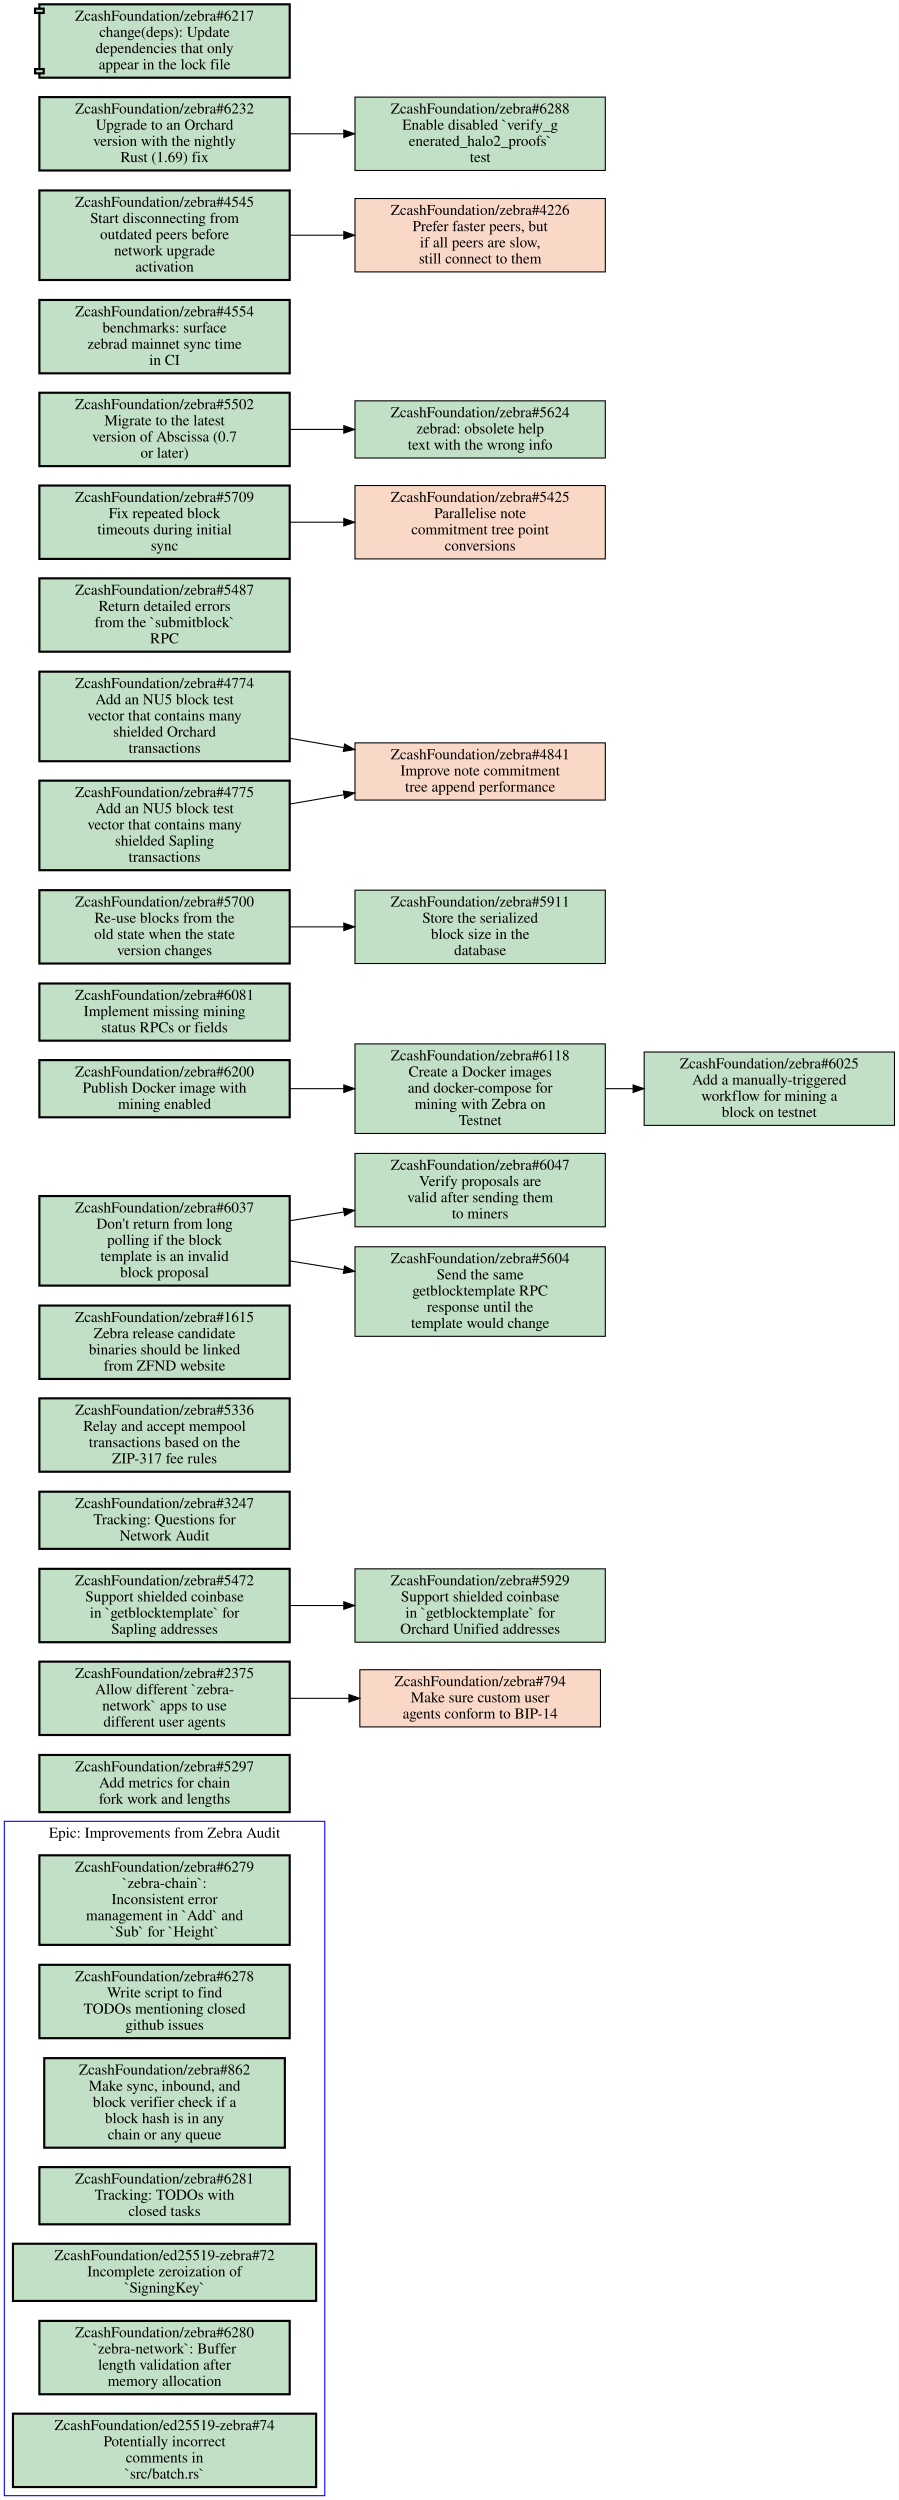
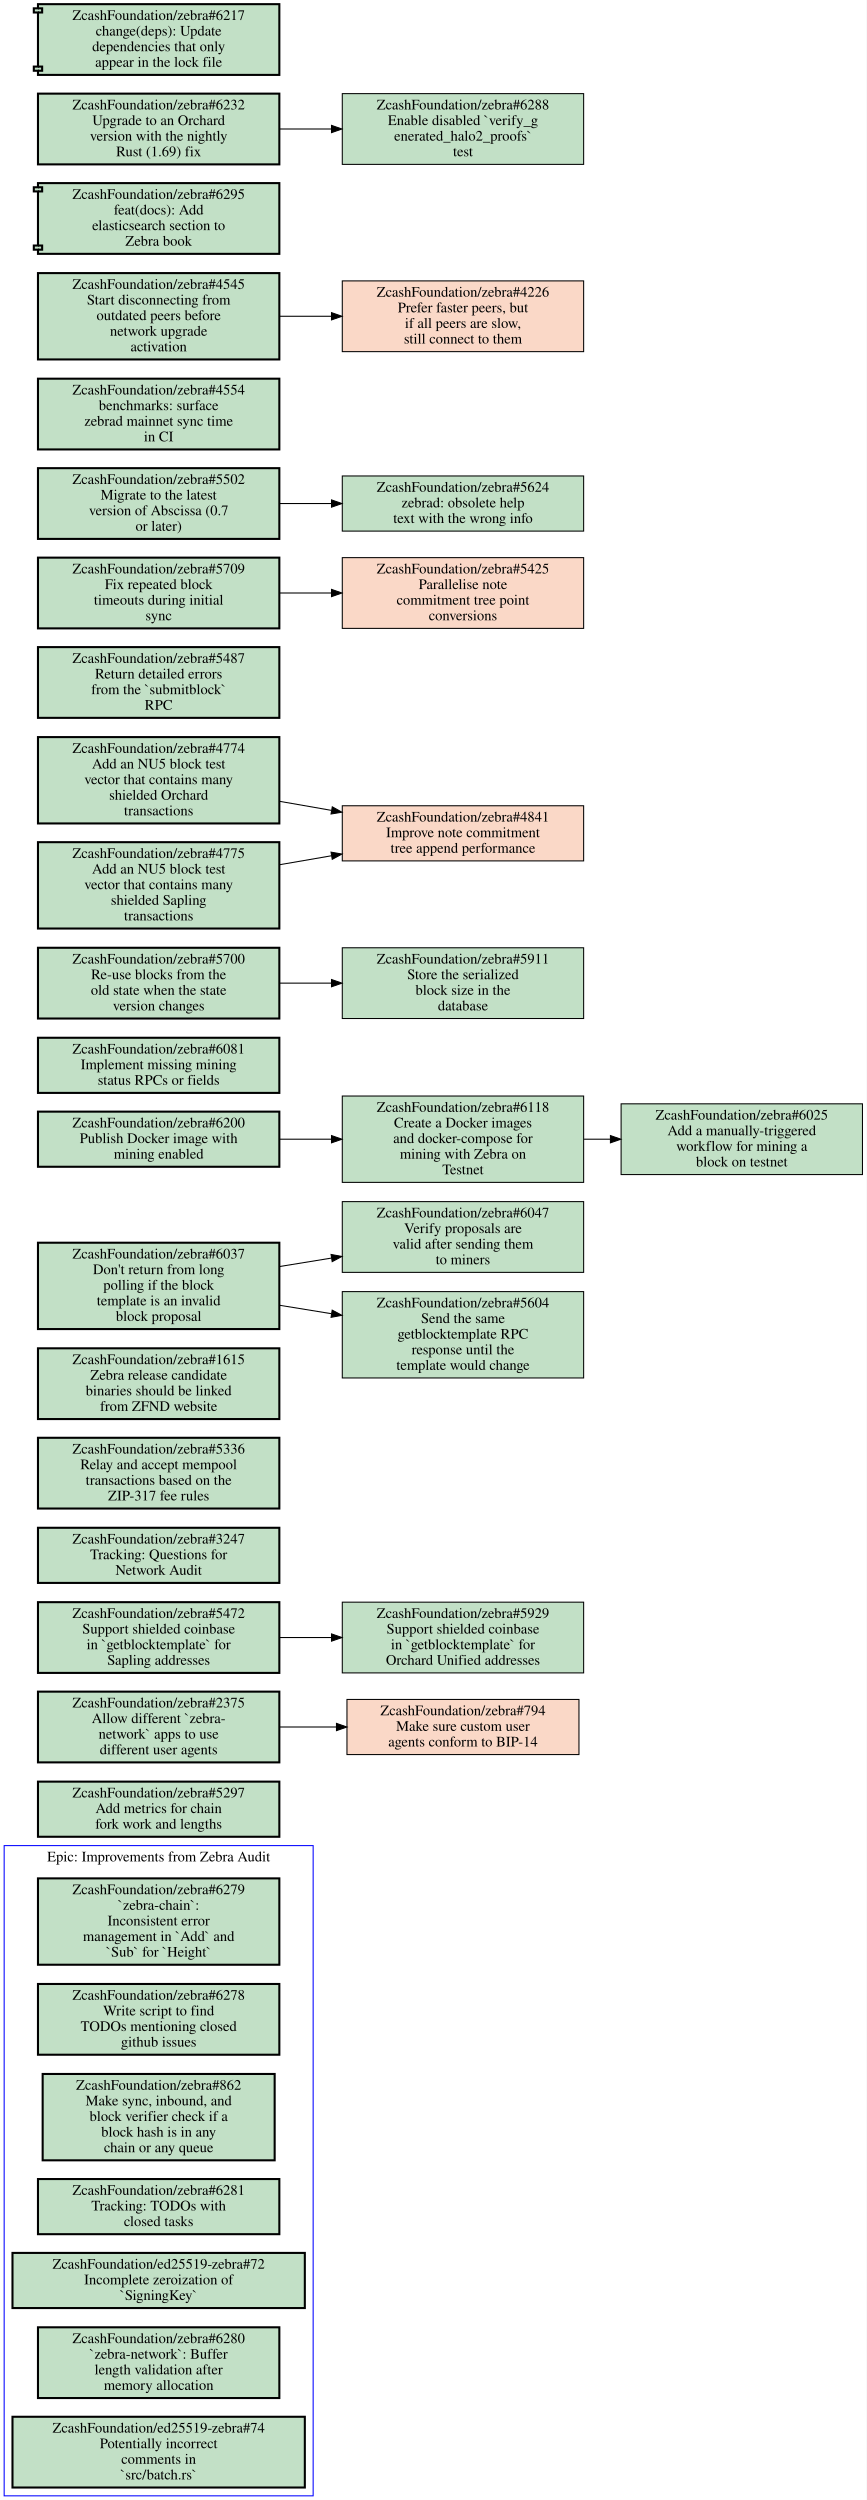
- <svg xmlns="http://www.w3.org/2000/svg" xmlns:xlink="http://www.w3.org/1999/xlink" width="833pt" height="2317pt" viewBox="0.00 0.00 833.00 2317.00">
-   <g id="graph0" class="graph" transform="scale(1 1) rotate(0) translate(4 2313)">
-     <polygon fill="#ffffff" stroke="transparent" points="-4,4 -4,-2313 829,-2313 829,4 -4,4" />
+ <svg xmlns="http://www.w3.org/2000/svg" xmlns:xlink="http://www.w3.org/1999/xlink" width="833pt" height="2403pt" viewBox="0.00 0.00 833.00 2403.00">
+   <g id="graph0" class="graph" transform="scale(1 1) rotate(0) translate(4 2399)">
+     <polygon fill="#ffffff" stroke="transparent" points="-4,4 -4,-2399 829,-2399 829,4 -4,4" />
    <g id="clust1" class="cluster">
      <polygon fill="none" stroke="#0000ff" points="0,0 0,-625 297,-625 297,0 0,0" />
      <text text-anchor="middle" x="148.5" y="-609.8" font-family="Times,serif" font-size="14.00" fill="#000000">Epic: Improvements from Zebra Audit</text>
    </g>
    <g id="node1" class="node open">
      <g id="a_node1">
        <a xlink:href="https://github.com/ZcashFoundation/zebra/issues/6279" xlink:title="ZcashFoundation/zebra#6279&#10;`zebra-chain`:&#10;Inconsistent error&#10;management in `Add` and&#10;`Sub` for `Height`" target="_blank">
          <polygon fill="#c2e0c6" stroke="#000000" stroke-width="2" points="264.5,-593.5 32.5,-593.5 32.5,-510.5 264.5,-510.5 264.5,-593.5" />
          <text text-anchor="middle" x="148.5" y="-578.3" font-family="Times,serif" font-size="14.00" fill="#000000">ZcashFoundation/zebra#6279</text>
          <text text-anchor="middle" x="148.5" y="-563.3" font-family="Times,serif" font-size="14.00" fill="#000000">`zebra-chain`:</text>
          <text text-anchor="middle" x="148.5" y="-548.3" font-family="Times,serif" font-size="14.00" fill="#000000">Inconsistent error</text>
          <text text-anchor="middle" x="148.5" y="-533.3" font-family="Times,serif" font-size="14.00" fill="#000000">management in `Add` and</text>
          <text text-anchor="middle" x="148.5" y="-518.3" font-family="Times,serif" font-size="14.00" fill="#000000">`Sub` for `Height`</text>
        </a>
      </g>
    </g>
    <g id="node2" class="node open">
      <g id="a_node2">
        <a xlink:href="https://github.com/ZcashFoundation/zebra/issues/6278" xlink:title="ZcashFoundation/zebra#6278&#10;Write script to find&#10;TODOs mentioning closed&#10;github issues" target="_blank">
          <polygon fill="#c2e0c6" stroke="#000000" stroke-width="2" points="264.5,-492 32.5,-492 32.5,-424 264.5,-424 264.5,-492" />
          <text text-anchor="middle" x="148.5" y="-476.8" font-family="Times,serif" font-size="14.00" fill="#000000">ZcashFoundation/zebra#6278</text>
          <text text-anchor="middle" x="148.5" y="-461.8" font-family="Times,serif" font-size="14.00" fill="#000000">Write script to find</text>
          <text text-anchor="middle" x="148.5" y="-446.8" font-family="Times,serif" font-size="14.00" fill="#000000">TODOs mentioning closed</text>
          <text text-anchor="middle" x="148.5" y="-431.8" font-family="Times,serif" font-size="14.00" fill="#000000">github issues</text>
        </a>
      </g>
    </g>
    <g id="node3" class="node open">
      <g id="a_node3">
        <a xlink:href="https://github.com/ZcashFoundation/zebra/issues/862" xlink:title="ZcashFoundation/zebra#862&#10;Make sync, inbound, and&#10;block verifier check if a&#10;block hash is in any&#10;chain or any queue" target="_blank">
          <polygon fill="#c2e0c6" stroke="#000000" stroke-width="2" points="260,-405.5 37,-405.5 37,-322.5 260,-322.5 260,-405.5" />
          <text text-anchor="middle" x="148.5" y="-390.3" font-family="Times,serif" font-size="14.00" fill="#000000">ZcashFoundation/zebra#862</text>
          <text text-anchor="middle" x="148.5" y="-375.3" font-family="Times,serif" font-size="14.00" fill="#000000">Make sync, inbound, and</text>
          <text text-anchor="middle" x="148.5" y="-360.3" font-family="Times,serif" font-size="14.00" fill="#000000">block verifier check if a</text>
          <text text-anchor="middle" x="148.5" y="-345.3" font-family="Times,serif" font-size="14.00" fill="#000000">block hash is in any</text>
          <text text-anchor="middle" x="148.5" y="-330.3" font-family="Times,serif" font-size="14.00" fill="#000000">chain or any queue</text>
        </a>
      </g>
    </g>
    <g id="node4" class="node open">
      <g id="a_node4">
        <a xlink:href="https://github.com/ZcashFoundation/zebra/issues/6281" xlink:title="ZcashFoundation/zebra#6281&#10;Tracking: TODOs with&#10;closed tasks" target="_blank">
          <polygon fill="#c2e0c6" stroke="#000000" stroke-width="2" points="264.5,-304.5 32.5,-304.5 32.5,-251.5 264.5,-251.5 264.5,-304.5" />
          <text text-anchor="middle" x="148.5" y="-289.3" font-family="Times,serif" font-size="14.00" fill="#000000">ZcashFoundation/zebra#6281</text>
          <text text-anchor="middle" x="148.5" y="-274.3" font-family="Times,serif" font-size="14.00" fill="#000000">Tracking: TODOs with</text>
          <text text-anchor="middle" x="148.5" y="-259.3" font-family="Times,serif" font-size="14.00" fill="#000000">closed tasks</text>
        </a>
      </g>
    </g>
    <g id="node5" class="node open">
      <g id="a_node5">
        <a xlink:href="https://github.com/ZcashFoundation/ed25519-zebra/issues/72" xlink:title="ZcashFoundation/ed25519-zebra#72&#10;Incomplete zeroization of&#10;`SigningKey`" target="_blank">
          <polygon fill="#c2e0c6" stroke="#000000" stroke-width="2" points="289,-233.5 8,-233.5 8,-180.5 289,-180.5 289,-233.5" />
          <text text-anchor="middle" x="148.5" y="-218.3" font-family="Times,serif" font-size="14.00" fill="#000000">ZcashFoundation/ed25519-zebra#72</text>
          <text text-anchor="middle" x="148.5" y="-203.3" font-family="Times,serif" font-size="14.00" fill="#000000">Incomplete zeroization of</text>
          <text text-anchor="middle" x="148.5" y="-188.3" font-family="Times,serif" font-size="14.00" fill="#000000">`SigningKey`</text>
        </a>
      </g>
    </g>
    <g id="node6" class="node open">
      <g id="a_node6">
        <a xlink:href="https://github.com/ZcashFoundation/zebra/issues/6280" xlink:title="ZcashFoundation/zebra#6280&#10;`zebra-network`: Buffer&#10;length validation after&#10;memory allocation" target="_blank">
          <polygon fill="#c2e0c6" stroke="#000000" stroke-width="2" points="264.5,-162 32.5,-162 32.5,-94 264.5,-94 264.5,-162" />
          <text text-anchor="middle" x="148.5" y="-146.8" font-family="Times,serif" font-size="14.00" fill="#000000">ZcashFoundation/zebra#6280</text>
          <text text-anchor="middle" x="148.5" y="-131.8" font-family="Times,serif" font-size="14.00" fill="#000000">`zebra-network`: Buffer</text>
          <text text-anchor="middle" x="148.5" y="-116.8" font-family="Times,serif" font-size="14.00" fill="#000000">length validation after</text>
          <text text-anchor="middle" x="148.5" y="-101.8" font-family="Times,serif" font-size="14.00" fill="#000000">memory allocation</text>
        </a>
      </g>
    </g>
    <g id="node7" class="node open">
      <g id="a_node7">
        <a xlink:href="https://github.com/ZcashFoundation/ed25519-zebra/issues/74" xlink:title="ZcashFoundation/ed25519-zebra#74&#10;Potentially incorrect&#10;comments in&#10;`src/batch.rs`" target="_blank">
          <polygon fill="#c2e0c6" stroke="#000000" stroke-width="2" points="289,-76 8,-76 8,-8 289,-8 289,-76" />
          <text text-anchor="middle" x="148.5" y="-60.8" font-family="Times,serif" font-size="14.00" fill="#000000">ZcashFoundation/ed25519-zebra#74</text>
          <text text-anchor="middle" x="148.5" y="-45.8" font-family="Times,serif" font-size="14.00" fill="#000000">Potentially incorrect</text>
          <text text-anchor="middle" x="148.5" y="-30.8" font-family="Times,serif" font-size="14.00" fill="#000000">comments in</text>
          <text text-anchor="middle" x="148.5" y="-15.8" font-family="Times,serif" font-size="14.00" fill="#000000">`src/batch.rs`</text>
        </a>
      </g>
    </g>
    <g id="node8" class="node open">
      <g id="a_node8">
        <a xlink:href="https://github.com/ZcashFoundation/zebra/issues/5297" xlink:title="ZcashFoundation/zebra#5297&#10;Add metrics for chain&#10;fork work and lengths" target="_blank">
          <polygon fill="#c2e0c6" stroke="#000000" stroke-width="2" points="264.5,-686.5 32.5,-686.5 32.5,-633.5 264.5,-633.5 264.5,-686.5" />
          <text text-anchor="middle" x="148.5" y="-671.3" font-family="Times,serif" font-size="14.00" fill="#000000">ZcashFoundation/zebra#5297</text>
          <text text-anchor="middle" x="148.5" y="-656.3" font-family="Times,serif" font-size="14.00" fill="#000000">Add metrics for chain</text>
          <text text-anchor="middle" x="148.5" y="-641.3" font-family="Times,serif" font-size="14.00" fill="#000000">fork work and lengths</text>
        </a>
      </g>
    </g>
    <g id="node9" class="node open">
      <g id="a_node9">
        <a xlink:href="https://github.com/ZcashFoundation/zebra/issues/2375" xlink:title="ZcashFoundation/zebra#2375&#10;Allow different `zebra-&#10;network` apps to use&#10;different user agents" target="_blank">
          <polygon fill="#c2e0c6" stroke="#000000" stroke-width="2" points="264.5,-773 32.5,-773 32.5,-705 264.5,-705 264.5,-773" />
          <text text-anchor="middle" x="148.5" y="-757.8" font-family="Times,serif" font-size="14.00" fill="#000000">ZcashFoundation/zebra#2375</text>
          <text text-anchor="middle" x="148.5" y="-742.8" font-family="Times,serif" font-size="14.00" fill="#000000">Allow different `zebra-</text>
          <text text-anchor="middle" x="148.5" y="-727.8" font-family="Times,serif" font-size="14.00" fill="#000000">network` apps to use</text>
          <text text-anchor="middle" x="148.5" y="-712.8" font-family="Times,serif" font-size="14.00" fill="#000000">different user agents</text>
        </a>
      </g>
    </g>
    <g id="node10" class="node closed">
      <g id="a_node10">
        <a xlink:href="https://github.com/ZcashFoundation/zebra/issues/794" xlink:title="ZcashFoundation/zebra#794&#10;Make sure custom user&#10;agents conform to BIP-14" target="_blank">
          <polygon fill="#fad8c7" stroke="#000000" points="552.5,-765.5 329.5,-765.5 329.5,-712.5 552.5,-712.5 552.5,-765.5" />
          <text text-anchor="middle" x="441" y="-750.3" font-family="Times,serif" font-size="14.00" fill="#000000">ZcashFoundation/zebra#794</text>
          <text text-anchor="middle" x="441" y="-735.3" font-family="Times,serif" font-size="14.00" fill="#000000">Make sure custom user</text>
          <text text-anchor="middle" x="441" y="-720.3" font-family="Times,serif" font-size="14.00" fill="#000000">agents conform to BIP-14</text>
        </a>
      </g>
    </g>
    <g id="edge1" class="edge">
      <path fill="none" stroke="#000000" d="M264.52,-739C282.56,-739 301.23,-739 319.39,-739" />
      <polygon fill="#000000" stroke="#000000" points="319.41,-742.5 329.41,-739 319.41,-735.5 319.41,-742.5" />
    </g>
    <g id="node11" class="node open">
      <g id="a_node11">
        <a xlink:href="https://github.com/ZcashFoundation/zebra/issues/5472" xlink:title="ZcashFoundation/zebra#5472&#10;Support shielded coinbase&#10;in `getblocktemplate` for&#10;Sapling addresses" target="_blank">
          <polygon fill="#c2e0c6" stroke="#000000" stroke-width="2" points="264.5,-859 32.5,-859 32.5,-791 264.5,-791 264.5,-859" />
          <text text-anchor="middle" x="148.5" y="-843.8" font-family="Times,serif" font-size="14.00" fill="#000000">ZcashFoundation/zebra#5472</text>
          <text text-anchor="middle" x="148.5" y="-828.8" font-family="Times,serif" font-size="14.00" fill="#000000">Support shielded coinbase</text>
          <text text-anchor="middle" x="148.5" y="-813.8" font-family="Times,serif" font-size="14.00" fill="#000000">in `getblocktemplate` for</text>
          <text text-anchor="middle" x="148.5" y="-798.8" font-family="Times,serif" font-size="14.00" fill="#000000">Sapling addresses</text>
        </a>
      </g>
    </g>
    <g id="node12" class="node open">
      <g id="a_node12">
        <a xlink:href="https://github.com/ZcashFoundation/zebra/issues/5929" xlink:title="ZcashFoundation/zebra#5929&#10;Support shielded coinbase&#10;in `getblocktemplate` for&#10;Orchard Unified addresses" target="_blank">
          <polygon fill="#c2e0c6" stroke="#000000" points="557,-859 325,-859 325,-791 557,-791 557,-859" />
          <text text-anchor="middle" x="441" y="-843.8" font-family="Times,serif" font-size="14.00" fill="#000000">ZcashFoundation/zebra#5929</text>
          <text text-anchor="middle" x="441" y="-828.8" font-family="Times,serif" font-size="14.00" fill="#000000">Support shielded coinbase</text>
          <text text-anchor="middle" x="441" y="-813.8" font-family="Times,serif" font-size="14.00" fill="#000000">in `getblocktemplate` for</text>
          <text text-anchor="middle" x="441" y="-798.8" font-family="Times,serif" font-size="14.00" fill="#000000">Orchard Unified addresses</text>
        </a>
      </g>
    </g>
    <g id="edge2" class="edge">
      <path fill="none" stroke="#000000" d="M264.52,-825C280.9,-825 297.81,-825 314.38,-825" />
      <polygon fill="#000000" stroke="#000000" points="314.64,-828.5 324.64,-825 314.64,-821.5 314.64,-828.5" />
    </g>
    <g id="node13" class="node open">
      <g id="a_node13">
        <a xlink:href="https://github.com/ZcashFoundation/zebra/issues/3247" xlink:title="ZcashFoundation/zebra#3247&#10;Tracking: Questions for&#10;Network Audit" target="_blank">
          <polygon fill="#c2e0c6" stroke="#000000" stroke-width="2" points="264.5,-930.5 32.5,-930.5 32.5,-877.5 264.5,-877.5 264.5,-930.5" />
          <text text-anchor="middle" x="148.5" y="-915.3" font-family="Times,serif" font-size="14.00" fill="#000000">ZcashFoundation/zebra#3247</text>
          <text text-anchor="middle" x="148.5" y="-900.3" font-family="Times,serif" font-size="14.00" fill="#000000">Tracking: Questions for</text>
          <text text-anchor="middle" x="148.5" y="-885.3" font-family="Times,serif" font-size="14.00" fill="#000000">Network Audit</text>
        </a>
      </g>
    </g>
    <g id="node14" class="node open">
      <g id="a_node14">
        <a xlink:href="https://github.com/ZcashFoundation/zebra/issues/5336" xlink:title="ZcashFoundation/zebra#5336&#10;Relay and accept mempool&#10;transactions based on the&#10;ZIP-317 fee rules" target="_blank">
          <polygon fill="#c2e0c6" stroke="#000000" stroke-width="2" points="264.5,-1017 32.5,-1017 32.5,-949 264.5,-949 264.5,-1017" />
          <text text-anchor="middle" x="148.5" y="-1001.8" font-family="Times,serif" font-size="14.00" fill="#000000">ZcashFoundation/zebra#5336</text>
          <text text-anchor="middle" x="148.5" y="-986.8" font-family="Times,serif" font-size="14.00" fill="#000000">Relay and accept mempool</text>
          <text text-anchor="middle" x="148.5" y="-971.8" font-family="Times,serif" font-size="14.00" fill="#000000">transactions based on the</text>
          <text text-anchor="middle" x="148.5" y="-956.8" font-family="Times,serif" font-size="14.00" fill="#000000">ZIP-317 fee rules</text>
        </a>
      </g>
    </g>
    <g id="node15" class="node open">
      <g id="a_node15">
        <a xlink:href="https://github.com/ZcashFoundation/zebra/issues/1615" xlink:title="ZcashFoundation/zebra#1615&#10;Zebra release candidate&#10;binaries should be linked&#10;from ZFND website" target="_blank">
          <polygon fill="#c2e0c6" stroke="#000000" stroke-width="2" points="264.5,-1103 32.5,-1103 32.5,-1035 264.5,-1035 264.5,-1103" />
          <text text-anchor="middle" x="148.5" y="-1087.8" font-family="Times,serif" font-size="14.00" fill="#000000">ZcashFoundation/zebra#1615</text>
          <text text-anchor="middle" x="148.5" y="-1072.8" font-family="Times,serif" font-size="14.00" fill="#000000">Zebra release candidate</text>
          <text text-anchor="middle" x="148.5" y="-1057.8" font-family="Times,serif" font-size="14.00" fill="#000000">binaries should be linked</text>
          <text text-anchor="middle" x="148.5" y="-1042.8" font-family="Times,serif" font-size="14.00" fill="#000000">from ZFND website</text>
        </a>
      </g>
    </g>
    <g id="node16" class="node open">
      <g id="a_node16">
        <a xlink:href="https://github.com/ZcashFoundation/zebra/issues/6037" xlink:title="ZcashFoundation/zebra#6037&#10;Don't return from long&#10;polling if the block&#10;template is an invalid&#10;block proposal" target="_blank">
          <polygon fill="#c2e0c6" stroke="#000000" stroke-width="2" points="264.5,-1204.5 32.5,-1204.5 32.5,-1121.5 264.5,-1121.5 264.5,-1204.5" />
          <text text-anchor="middle" x="148.5" y="-1189.3" font-family="Times,serif" font-size="14.00" fill="#000000">ZcashFoundation/zebra#6037</text>
          <text text-anchor="middle" x="148.5" y="-1174.3" font-family="Times,serif" font-size="14.00" fill="#000000">Don't return from long</text>
          <text text-anchor="middle" x="148.5" y="-1159.3" font-family="Times,serif" font-size="14.00" fill="#000000">polling if the block</text>
          <text text-anchor="middle" x="148.5" y="-1144.3" font-family="Times,serif" font-size="14.00" fill="#000000">template is an invalid</text>
          <text text-anchor="middle" x="148.5" y="-1129.3" font-family="Times,serif" font-size="14.00" fill="#000000">block proposal</text>
        </a>
      </g>
    </g>
    <g id="node17" class="node open">
      <g id="a_node17">
        <a xlink:href="https://github.com/ZcashFoundation/zebra/issues/6047" xlink:title="ZcashFoundation/zebra#6047&#10;Verify proposals are&#10;valid after sending them&#10;to miners" target="_blank">
          <polygon fill="#c2e0c6" stroke="#000000" points="557,-1244 325,-1244 325,-1176 557,-1176 557,-1244" />
          <text text-anchor="middle" x="441" y="-1228.8" font-family="Times,serif" font-size="14.00" fill="#000000">ZcashFoundation/zebra#6047</text>
          <text text-anchor="middle" x="441" y="-1213.8" font-family="Times,serif" font-size="14.00" fill="#000000">Verify proposals are</text>
          <text text-anchor="middle" x="441" y="-1198.8" font-family="Times,serif" font-size="14.00" fill="#000000">valid after sending them</text>
          <text text-anchor="middle" x="441" y="-1183.8" font-family="Times,serif" font-size="14.00" fill="#000000">to miners</text>
        </a>
      </g>
    </g>
    <g id="edge3" class="edge">
      <path fill="none" stroke="#000000" d="M264.52,-1181.6C280.9,-1184.3 297.81,-1187 314.38,-1189.7" />
      <polygon fill="#000000" stroke="#000000" points="314.22,-1193.217 324.64,-1191.3 315.299,-1186.301 314.22,-1193.217" />
    </g>
    <g id="node18" class="node open">
      <g id="a_node18">
        <a xlink:href="https://github.com/ZcashFoundation/zebra/issues/5604" xlink:title="ZcashFoundation/zebra#5604&#10;Send the same&#10;getblocktemplate RPC&#10;response until the&#10;template would change" target="_blank">
          <polygon fill="#c2e0c6" stroke="#000000" points="557,-1157.5 325,-1157.5 325,-1074.5 557,-1074.5 557,-1157.5" />
          <text text-anchor="middle" x="441" y="-1142.3" font-family="Times,serif" font-size="14.00" fill="#000000">ZcashFoundation/zebra#5604</text>
          <text text-anchor="middle" x="441" y="-1127.3" font-family="Times,serif" font-size="14.00" fill="#000000">Send the same</text>
          <text text-anchor="middle" x="441" y="-1112.3" font-family="Times,serif" font-size="14.00" fill="#000000">getblocktemplate RPC</text>
          <text text-anchor="middle" x="441" y="-1097.3" font-family="Times,serif" font-size="14.00" fill="#000000">response until the</text>
          <text text-anchor="middle" x="441" y="-1082.3" font-family="Times,serif" font-size="14.00" fill="#000000">template would change</text>
        </a>
      </g>
    </g>
    <g id="edge4" class="edge">
      <path fill="none" stroke="#000000" d="M264.52,-1144.4C280.9,-1141.7 297.81,-1139 314.38,-1136.3" />
      <polygon fill="#000000" stroke="#000000" points="315.299,-1139.699 324.64,-1134.7 314.22,-1132.783 315.299,-1139.699" />
    </g>
    <g id="node19" class="node open">
      <g id="a_node19">
        <a xlink:href="https://github.com/ZcashFoundation/zebra/issues/6025" xlink:title="ZcashFoundation/zebra#6025&#10;Add a manually-triggered&#10;workflow for mining a&#10;block on testnet" target="_blank">
          <polygon fill="#c2e0c6" stroke="#000000" points="825,-1338 593,-1338 593,-1270 825,-1270 825,-1338" />
          <text text-anchor="middle" x="709" y="-1322.8" font-family="Times,serif" font-size="14.00" fill="#000000">ZcashFoundation/zebra#6025</text>
          <text text-anchor="middle" x="709" y="-1307.8" font-family="Times,serif" font-size="14.00" fill="#000000">Add a manually-triggered</text>
          <text text-anchor="middle" x="709" y="-1292.8" font-family="Times,serif" font-size="14.00" fill="#000000">workflow for mining a</text>
          <text text-anchor="middle" x="709" y="-1277.8" font-family="Times,serif" font-size="14.00" fill="#000000">block on testnet</text>
        </a>
      </g>
    </g>
    <g id="node20" class="node open">
      <g id="a_node20">
        <a xlink:href="https://github.com/ZcashFoundation/zebra/issues/6081" xlink:title="ZcashFoundation/zebra#6081&#10;Implement missing mining&#10;status RPCs or fields" target="_blank">
          <polygon fill="#c2e0c6" stroke="#000000" stroke-width="2" points="264.5,-1401.5 32.5,-1401.5 32.5,-1348.5 264.5,-1348.5 264.5,-1401.5" />
          <text text-anchor="middle" x="148.5" y="-1386.3" font-family="Times,serif" font-size="14.00" fill="#000000">ZcashFoundation/zebra#6081</text>
          <text text-anchor="middle" x="148.5" y="-1371.3" font-family="Times,serif" font-size="14.00" fill="#000000">Implement missing mining</text>
          <text text-anchor="middle" x="148.5" y="-1356.3" font-family="Times,serif" font-size="14.00" fill="#000000">status RPCs or fields</text>
        </a>
      </g>
    </g>
    <g id="node21" class="node open">
      <g id="a_node21">
        <a xlink:href="https://github.com/ZcashFoundation/zebra/issues/5700" xlink:title="ZcashFoundation/zebra#5700&#10;Re-use blocks from the&#10;old state when the state&#10;version changes" target="_blank">
          <polygon fill="#c2e0c6" stroke="#000000" stroke-width="2" points="264.5,-1488 32.5,-1488 32.5,-1420 264.5,-1420 264.5,-1488" />
          <text text-anchor="middle" x="148.5" y="-1472.8" font-family="Times,serif" font-size="14.00" fill="#000000">ZcashFoundation/zebra#5700</text>
          <text text-anchor="middle" x="148.5" y="-1457.8" font-family="Times,serif" font-size="14.00" fill="#000000">Re-use blocks from the</text>
          <text text-anchor="middle" x="148.5" y="-1442.8" font-family="Times,serif" font-size="14.00" fill="#000000">old state when the state</text>
          <text text-anchor="middle" x="148.5" y="-1427.8" font-family="Times,serif" font-size="14.00" fill="#000000">version changes</text>
        </a>
      </g>
    </g>
    <g id="node22" class="node open">
      <g id="a_node22">
        <a xlink:href="https://github.com/ZcashFoundation/zebra/issues/5911" xlink:title="ZcashFoundation/zebra#5911&#10;Store the serialized&#10;block size in the&#10;database" target="_blank">
          <polygon fill="#c2e0c6" stroke="#000000" points="557,-1488 325,-1488 325,-1420 557,-1420 557,-1488" />
          <text text-anchor="middle" x="441" y="-1472.8" font-family="Times,serif" font-size="14.00" fill="#000000">ZcashFoundation/zebra#5911</text>
          <text text-anchor="middle" x="441" y="-1457.8" font-family="Times,serif" font-size="14.00" fill="#000000">Store the serialized</text>
          <text text-anchor="middle" x="441" y="-1442.8" font-family="Times,serif" font-size="14.00" fill="#000000">block size in the</text>
          <text text-anchor="middle" x="441" y="-1427.8" font-family="Times,serif" font-size="14.00" fill="#000000">database</text>
        </a>
      </g>
    </g>
    <g id="edge5" class="edge">
      <path fill="none" stroke="#000000" d="M264.52,-1454C280.9,-1454 297.81,-1454 314.38,-1454" />
      <polygon fill="#000000" stroke="#000000" points="314.64,-1457.5 324.64,-1454 314.64,-1450.5 314.64,-1457.5" />
    </g>
    <g id="node23" class="node open">
      <g id="a_node23">
        <a xlink:href="https://github.com/ZcashFoundation/zebra/issues/6118" xlink:title="ZcashFoundation/zebra#6118&#10;Create a Docker images&#10;and docker-compose for&#10;mining with Zebra on&#10;Testnet" target="_blank">
          <polygon fill="#c2e0c6" stroke="#000000" points="557,-1345.5 325,-1345.5 325,-1262.5 557,-1262.5 557,-1345.5" />
          <text text-anchor="middle" x="441" y="-1330.3" font-family="Times,serif" font-size="14.00" fill="#000000">ZcashFoundation/zebra#6118</text>
          <text text-anchor="middle" x="441" y="-1315.3" font-family="Times,serif" font-size="14.00" fill="#000000">Create a Docker images</text>
          <text text-anchor="middle" x="441" y="-1300.3" font-family="Times,serif" font-size="14.00" fill="#000000">and docker-compose for</text>
          <text text-anchor="middle" x="441" y="-1285.3" font-family="Times,serif" font-size="14.00" fill="#000000">mining with Zebra on</text>
          <text text-anchor="middle" x="441" y="-1270.3" font-family="Times,serif" font-size="14.00" fill="#000000">Testnet</text>
        </a>
      </g>
    </g>
    <g id="edge6" class="edge">
      <path fill="none" stroke="#000000" d="M557.38,-1304C565.71,-1304 574.14,-1304 582.53,-1304" />
      <polygon fill="#000000" stroke="#000000" points="582.74,-1307.5 592.74,-1304 582.74,-1300.5 582.74,-1307.5" />
    </g>
    <g id="node24" class="node closed">
      <g id="a_node24">
        <a xlink:href="https://github.com/ZcashFoundation/zebra/issues/4841" xlink:title="ZcashFoundation/zebra#4841&#10;Improve note commitment&#10;tree append performance" target="_blank">
          <polygon fill="#fad8c7" stroke="#000000" points="557,-1624.5 325,-1624.5 325,-1571.5 557,-1571.5 557,-1624.5" />
          <text text-anchor="middle" x="441" y="-1609.3" font-family="Times,serif" font-size="14.00" fill="#000000">ZcashFoundation/zebra#4841</text>
          <text text-anchor="middle" x="441" y="-1594.3" font-family="Times,serif" font-size="14.00" fill="#000000">Improve note commitment</text>
          <text text-anchor="middle" x="441" y="-1579.3" font-family="Times,serif" font-size="14.00" fill="#000000">tree append performance</text>
        </a>
      </g>
    </g>
    <g id="node25" class="node open">
      <g id="a_node25">
        <a xlink:href="https://github.com/ZcashFoundation/zebra/issues/5487" xlink:title="ZcashFoundation/zebra#5487&#10;Return detailed errors&#10;from the `submitblock`&#10;RPC" target="_blank">
          <polygon fill="#c2e0c6" stroke="#000000" stroke-width="2" points="264.5,-1777 32.5,-1777 32.5,-1709 264.5,-1709 264.5,-1777" />
          <text text-anchor="middle" x="148.5" y="-1761.8" font-family="Times,serif" font-size="14.00" fill="#000000">ZcashFoundation/zebra#5487</text>
          <text text-anchor="middle" x="148.5" y="-1746.8" font-family="Times,serif" font-size="14.00" fill="#000000">Return detailed errors</text>
          <text text-anchor="middle" x="148.5" y="-1731.8" font-family="Times,serif" font-size="14.00" fill="#000000">from the `submitblock`</text>
          <text text-anchor="middle" x="148.5" y="-1716.8" font-family="Times,serif" font-size="14.00" fill="#000000">RPC</text>
        </a>
      </g>
    </g>
    <g id="node26" class="node open">
      <g id="a_node26">
        <a xlink:href="https://github.com/ZcashFoundation/zebra/issues/5709" xlink:title="ZcashFoundation/zebra#5709&#10;Fix repeated block&#10;timeouts during initial&#10;sync" target="_blank">
          <polygon fill="#c2e0c6" stroke="#000000" stroke-width="2" points="264.5,-1863 32.5,-1863 32.5,-1795 264.5,-1795 264.5,-1863" />
          <text text-anchor="middle" x="148.5" y="-1847.8" font-family="Times,serif" font-size="14.00" fill="#000000">ZcashFoundation/zebra#5709</text>
          <text text-anchor="middle" x="148.5" y="-1832.8" font-family="Times,serif" font-size="14.00" fill="#000000">Fix repeated block</text>
          <text text-anchor="middle" x="148.5" y="-1817.8" font-family="Times,serif" font-size="14.00" fill="#000000">timeouts during initial</text>
          <text text-anchor="middle" x="148.5" y="-1802.8" font-family="Times,serif" font-size="14.00" fill="#000000">sync</text>
        </a>
      </g>
    </g>
    <g id="node27" class="node closed">
      <g id="a_node27">
        <a xlink:href="https://github.com/ZcashFoundation/zebra/issues/5425" xlink:title="ZcashFoundation/zebra#5425&#10;Parallelise note&#10;commitment tree point&#10;conversions" target="_blank">
          <polygon fill="#fad8c7" stroke="#000000" points="557,-1863 325,-1863 325,-1795 557,-1795 557,-1863" />
          <text text-anchor="middle" x="441" y="-1847.8" font-family="Times,serif" font-size="14.00" fill="#000000">ZcashFoundation/zebra#5425</text>
          <text text-anchor="middle" x="441" y="-1832.8" font-family="Times,serif" font-size="14.00" fill="#000000">Parallelise note</text>
          <text text-anchor="middle" x="441" y="-1817.8" font-family="Times,serif" font-size="14.00" fill="#000000">commitment tree point</text>
          <text text-anchor="middle" x="441" y="-1802.8" font-family="Times,serif" font-size="14.00" fill="#000000">conversions</text>
        </a>
      </g>
    </g>
    <g id="edge7" class="edge">
      <path fill="none" stroke="#000000" d="M264.52,-1829C280.9,-1829 297.81,-1829 314.38,-1829" />
      <polygon fill="#000000" stroke="#000000" points="314.64,-1832.5 324.64,-1829 314.64,-1825.5 314.64,-1832.5" />
    </g>
    <g id="node28" class="node open">
      <g id="a_node28">
        <a xlink:href="https://github.com/ZcashFoundation/zebra/issues/4774" xlink:title="ZcashFoundation/zebra#4774&#10;Add an NU5 block test&#10;vector that contains many&#10;shielded Orchard&#10;transactions" target="_blank">
          <polygon fill="#c2e0c6" stroke="#000000" stroke-width="2" points="264.5,-1690.5 32.5,-1690.5 32.5,-1607.5 264.5,-1607.5 264.5,-1690.5" />
          <text text-anchor="middle" x="148.5" y="-1675.3" font-family="Times,serif" font-size="14.00" fill="#000000">ZcashFoundation/zebra#4774</text>
          <text text-anchor="middle" x="148.5" y="-1660.3" font-family="Times,serif" font-size="14.00" fill="#000000">Add an NU5 block test</text>
          <text text-anchor="middle" x="148.5" y="-1645.3" font-family="Times,serif" font-size="14.00" fill="#000000">vector that contains many</text>
          <text text-anchor="middle" x="148.5" y="-1630.3" font-family="Times,serif" font-size="14.00" fill="#000000">shielded Orchard</text>
          <text text-anchor="middle" x="148.5" y="-1615.3" font-family="Times,serif" font-size="14.00" fill="#000000">transactions</text>
        </a>
      </g>
    </g>
    <g id="edge8" class="edge">
      <path fill="none" stroke="#000000" d="M264.52,-1628.8C280.9,-1625.9 297.81,-1623 314.38,-1620.1" />
      <polygon fill="#000000" stroke="#000000" points="315.395,-1623.475 324.64,-1618.3 314.186,-1616.581 315.395,-1623.475" />
    </g>
    <g id="node29" class="node open">
      <g id="a_node29">
        <a xlink:href="https://github.com/ZcashFoundation/zebra/issues/4775" xlink:title="ZcashFoundation/zebra#4775&#10;Add an NU5 block test&#10;vector that contains many&#10;shielded Sapling&#10;transactions" target="_blank">
          <polygon fill="#c2e0c6" stroke="#000000" stroke-width="2" points="264.5,-1589.5 32.5,-1589.5 32.5,-1506.5 264.5,-1506.5 264.5,-1589.5" />
          <text text-anchor="middle" x="148.5" y="-1574.3" font-family="Times,serif" font-size="14.00" fill="#000000">ZcashFoundation/zebra#4775</text>
          <text text-anchor="middle" x="148.5" y="-1559.3" font-family="Times,serif" font-size="14.00" fill="#000000">Add an NU5 block test</text>
          <text text-anchor="middle" x="148.5" y="-1544.3" font-family="Times,serif" font-size="14.00" fill="#000000">vector that contains many</text>
          <text text-anchor="middle" x="148.5" y="-1529.3" font-family="Times,serif" font-size="14.00" fill="#000000">shielded Sapling</text>
          <text text-anchor="middle" x="148.5" y="-1514.3" font-family="Times,serif" font-size="14.00" fill="#000000">transactions</text>
        </a>
      </g>
    </g>
    <g id="edge9" class="edge">
      <path fill="none" stroke="#000000" d="M264.52,-1567.8C280.9,-1570.6 297.81,-1573.5 314.38,-1576.4" />
      <polygon fill="#000000" stroke="#000000" points="314.202,-1579.918 324.64,-1578.1 315.347,-1573.012 314.202,-1579.918" />
    </g>
    <g id="node30" class="node open">
      <g id="a_node30">
        <a xlink:href="https://github.com/ZcashFoundation/zebra/issues/5502" xlink:title="ZcashFoundation/zebra#5502&#10;Migrate to the latest&#10;version of Abscissa (0.7&#10;or later)" target="_blank">
          <polygon fill="#c2e0c6" stroke="#000000" stroke-width="2" points="264.5,-1949 32.5,-1949 32.5,-1881 264.5,-1881 264.5,-1949" />
          <text text-anchor="middle" x="148.5" y="-1933.8" font-family="Times,serif" font-size="14.00" fill="#000000">ZcashFoundation/zebra#5502</text>
          <text text-anchor="middle" x="148.5" y="-1918.8" font-family="Times,serif" font-size="14.00" fill="#000000">Migrate to the latest</text>
          <text text-anchor="middle" x="148.5" y="-1903.8" font-family="Times,serif" font-size="14.00" fill="#000000">version of Abscissa (0.7</text>
          <text text-anchor="middle" x="148.5" y="-1888.8" font-family="Times,serif" font-size="14.00" fill="#000000">or later)</text>
        </a>
      </g>
    </g>
    <g id="node31" class="node open">
      <g id="a_node31">
        <a xlink:href="https://github.com/ZcashFoundation/zebra/issues/5624" xlink:title="ZcashFoundation/zebra#5624&#10;zebrad: obsolete help&#10;text with the wrong info" target="_blank">
          <polygon fill="#c2e0c6" stroke="#000000" points="557,-1941.5 325,-1941.5 325,-1888.5 557,-1888.5 557,-1941.5" />
          <text text-anchor="middle" x="441" y="-1926.3" font-family="Times,serif" font-size="14.00" fill="#000000">ZcashFoundation/zebra#5624</text>
          <text text-anchor="middle" x="441" y="-1911.3" font-family="Times,serif" font-size="14.00" fill="#000000">zebrad: obsolete help</text>
          <text text-anchor="middle" x="441" y="-1896.3" font-family="Times,serif" font-size="14.00" fill="#000000">text with the wrong info</text>
        </a>
      </g>
    </g>
    <g id="edge10" class="edge">
      <path fill="none" stroke="#000000" d="M264.52,-1915C280.9,-1915 297.81,-1915 314.38,-1915" />
      <polygon fill="#000000" stroke="#000000" points="314.64,-1918.5 324.64,-1915 314.64,-1911.5 314.64,-1918.5" />
    </g>
    <g id="node32" class="node open">
      <g id="a_node32">
        <a xlink:href="https://github.com/ZcashFoundation/zebra/issues/4554" xlink:title="ZcashFoundation/zebra#4554&#10;benchmarks: surface&#10;zebrad mainnet sync time&#10;in CI" target="_blank">
          <polygon fill="#c2e0c6" stroke="#000000" stroke-width="2" points="264.5,-2035 32.5,-2035 32.5,-1967 264.5,-1967 264.5,-2035" />
          <text text-anchor="middle" x="148.5" y="-2019.8" font-family="Times,serif" font-size="14.00" fill="#000000">ZcashFoundation/zebra#4554</text>
          <text text-anchor="middle" x="148.5" y="-2004.8" font-family="Times,serif" font-size="14.00" fill="#000000">benchmarks: surface</text>
          <text text-anchor="middle" x="148.5" y="-1989.8" font-family="Times,serif" font-size="14.00" fill="#000000">zebrad mainnet sync time</text>
          <text text-anchor="middle" x="148.5" y="-1974.8" font-family="Times,serif" font-size="14.00" fill="#000000">in CI</text>
        </a>
      </g>
    </g>
    <g id="node33" class="node open">
      <g id="a_node33">
        <a xlink:href="https://github.com/ZcashFoundation/zebra/issues/4545" xlink:title="ZcashFoundation/zebra#4545&#10;Start disconnecting from&#10;outdated peers before&#10;network upgrade&#10;activation" target="_blank">
          <polygon fill="#c2e0c6" stroke="#000000" stroke-width="2" points="264.5,-2136.5 32.5,-2136.5 32.5,-2053.5 264.5,-2053.5 264.5,-2136.5" />
          <text text-anchor="middle" x="148.5" y="-2121.3" font-family="Times,serif" font-size="14.00" fill="#000000">ZcashFoundation/zebra#4545</text>
          <text text-anchor="middle" x="148.5" y="-2106.3" font-family="Times,serif" font-size="14.00" fill="#000000">Start disconnecting from</text>
          <text text-anchor="middle" x="148.5" y="-2091.3" font-family="Times,serif" font-size="14.00" fill="#000000">outdated peers before</text>
          <text text-anchor="middle" x="148.5" y="-2076.3" font-family="Times,serif" font-size="14.00" fill="#000000">network upgrade</text>
          <text text-anchor="middle" x="148.5" y="-2061.3" font-family="Times,serif" font-size="14.00" fill="#000000">activation</text>
        </a>
      </g>
    </g>
    <g id="node34" class="node closed">
      <g id="a_node34">
        <a xlink:href="https://github.com/ZcashFoundation/zebra/issues/4226" xlink:title="ZcashFoundation/zebra#4226&#10;Prefer faster peers, but&#10;if all peers are slow,&#10;still connect to them" target="_blank">
          <polygon fill="#fad8c7" stroke="#000000" points="557,-2129 325,-2129 325,-2061 557,-2061 557,-2129" />
          <text text-anchor="middle" x="441" y="-2113.8" font-family="Times,serif" font-size="14.00" fill="#000000">ZcashFoundation/zebra#4226</text>
          <text text-anchor="middle" x="441" y="-2098.8" font-family="Times,serif" font-size="14.00" fill="#000000">Prefer faster peers, but</text>
          <text text-anchor="middle" x="441" y="-2083.8" font-family="Times,serif" font-size="14.00" fill="#000000">if all peers are slow,</text>
          <text text-anchor="middle" x="441" y="-2068.8" font-family="Times,serif" font-size="14.00" fill="#000000">still connect to them</text>
        </a>
      </g>
    </g>
    <g id="edge11" class="edge">
      <path fill="none" stroke="#000000" d="M264.52,-2095C280.9,-2095 297.81,-2095 314.38,-2095" />
      <polygon fill="#000000" stroke="#000000" points="314.64,-2098.5 324.64,-2095 314.64,-2091.5 314.64,-2098.5" />
    </g>
    <g id="node35" class="node open">
      <g id="a_node35">
-         <a xlink:href="https://github.com/ZcashFoundation/zebra/issues/6232" xlink:title="ZcashFoundation/zebra#6232&#10;Upgrade to an Orchard&#10;version with the nightly&#10;Rust (1.69) fix" target="_blank">
-           <polygon fill="#c2e0c6" stroke="#000000" stroke-width="2" points="264.5,-2223 32.5,-2223 32.5,-2155 264.5,-2155 264.5,-2223" />
-           <text text-anchor="middle" x="148.5" y="-2207.8" font-family="Times,serif" font-size="14.00" fill="#000000">ZcashFoundation/zebra#6232</text>
-           <text text-anchor="middle" x="148.5" y="-2192.8" font-family="Times,serif" font-size="14.00" fill="#000000">Upgrade to an Orchard</text>
-           <text text-anchor="middle" x="148.5" y="-2177.8" font-family="Times,serif" font-size="14.00" fill="#000000">version with the nightly</text>
-           <text text-anchor="middle" x="148.5" y="-2162.8" font-family="Times,serif" font-size="14.00" fill="#000000">Rust (1.69) fix</text>
+         <a xlink:href="https://github.com/ZcashFoundation/zebra/pull/6295" xlink:title="ZcashFoundation/zebra#6295&#10;feat(docs): Add&#10;elasticsearch section to&#10;Zebra book" target="_blank">
+           <polygon fill="#c2e0c6" stroke="#000000" stroke-width="2" points="264.5,-2223 32.5,-2223 32.5,-2219 28.5,-2219 28.5,-2215 32.5,-2215 32.5,-2163 28.5,-2163 28.5,-2159 32.5,-2159 32.5,-2155 264.5,-2155 264.5,-2223" />
+           <polyline fill="none" stroke="#000000" stroke-width="2" points="32.5,-2219 36.5,-2219 36.5,-2215 32.5,-2215 " />
+           <polyline fill="none" stroke="#000000" stroke-width="2" points="32.5,-2163 36.5,-2163 36.5,-2159 32.5,-2159 " />
+           <text text-anchor="middle" x="148.5" y="-2207.8" font-family="Times,serif" font-size="14.00" fill="#000000">ZcashFoundation/zebra#6295</text>
+           <text text-anchor="middle" x="148.5" y="-2192.8" font-family="Times,serif" font-size="14.00" fill="#000000">feat(docs): Add</text>
+           <text text-anchor="middle" x="148.5" y="-2177.8" font-family="Times,serif" font-size="14.00" fill="#000000">elasticsearch section to</text>
+           <text text-anchor="middle" x="148.5" y="-2162.8" font-family="Times,serif" font-size="14.00" fill="#000000">Zebra book</text>
        </a>
      </g>
    </g>
    <g id="node36" class="node open">
      <g id="a_node36">
-         <a xlink:href="https://github.com/ZcashFoundation/zebra/issues/6288" xlink:title="ZcashFoundation/zebra#6288&#10;Enable disabled `verify_g&#10;enerated_halo2_proofs`&#10;test" target="_blank">
-           <polygon fill="#c2e0c6" stroke="#000000" points="557,-2223 325,-2223 325,-2155 557,-2155 557,-2223" />
-           <text text-anchor="middle" x="441" y="-2207.8" font-family="Times,serif" font-size="14.00" fill="#000000">ZcashFoundation/zebra#6288</text>
-           <text text-anchor="middle" x="441" y="-2192.8" font-family="Times,serif" font-size="14.00" fill="#000000">Enable disabled `verify_g</text>
-           <text text-anchor="middle" x="441" y="-2177.8" font-family="Times,serif" font-size="14.00" fill="#000000">enerated_halo2_proofs`</text>
-           <text text-anchor="middle" x="441" y="-2162.8" font-family="Times,serif" font-size="14.00" fill="#000000">test</text>
-         </a>
-       </g>
-     </g>
-     <g id="edge12" class="edge">
-       <path fill="none" stroke="#000000" d="M264.52,-2189C280.9,-2189 297.81,-2189 314.38,-2189" />
-       <polygon fill="#000000" stroke="#000000" points="314.64,-2192.5 324.64,-2189 314.64,-2185.5 314.64,-2192.5" />
+         <a xlink:href="https://github.com/ZcashFoundation/zebra/issues/6232" xlink:title="ZcashFoundation/zebra#6232&#10;Upgrade to an Orchard&#10;version with the nightly&#10;Rust (1.69) fix" target="_blank">
+           <polygon fill="#c2e0c6" stroke="#000000" stroke-width="2" points="264.5,-2309 32.5,-2309 32.5,-2241 264.5,-2241 264.5,-2309" />
+           <text text-anchor="middle" x="148.5" y="-2293.8" font-family="Times,serif" font-size="14.00" fill="#000000">ZcashFoundation/zebra#6232</text>
+           <text text-anchor="middle" x="148.5" y="-2278.8" font-family="Times,serif" font-size="14.00" fill="#000000">Upgrade to an Orchard</text>
+           <text text-anchor="middle" x="148.5" y="-2263.8" font-family="Times,serif" font-size="14.00" fill="#000000">version with the nightly</text>
+           <text text-anchor="middle" x="148.5" y="-2248.8" font-family="Times,serif" font-size="14.00" fill="#000000">Rust (1.69) fix</text>
+         </a>
+       </g>
    </g>
    <g id="node37" class="node open">
      <g id="a_node37">
+         <a xlink:href="https://github.com/ZcashFoundation/zebra/issues/6288" xlink:title="ZcashFoundation/zebra#6288&#10;Enable disabled `verify_g&#10;enerated_halo2_proofs`&#10;test" target="_blank">
+           <polygon fill="#c2e0c6" stroke="#000000" points="557,-2309 325,-2309 325,-2241 557,-2241 557,-2309" />
+           <text text-anchor="middle" x="441" y="-2293.8" font-family="Times,serif" font-size="14.00" fill="#000000">ZcashFoundation/zebra#6288</text>
+           <text text-anchor="middle" x="441" y="-2278.8" font-family="Times,serif" font-size="14.00" fill="#000000">Enable disabled `verify_g</text>
+           <text text-anchor="middle" x="441" y="-2263.8" font-family="Times,serif" font-size="14.00" fill="#000000">enerated_halo2_proofs`</text>
+           <text text-anchor="middle" x="441" y="-2248.8" font-family="Times,serif" font-size="14.00" fill="#000000">test</text>
+         </a>
+       </g>
+     </g>
+     <g id="edge12" class="edge">
+       <path fill="none" stroke="#000000" d="M264.52,-2275C280.9,-2275 297.81,-2275 314.38,-2275" />
+       <polygon fill="#000000" stroke="#000000" points="314.64,-2278.5 324.64,-2275 314.64,-2271.5 314.64,-2278.5" />
+     </g>
+     <g id="node38" class="node open">
+       <g id="a_node38">
        <a xlink:href="https://github.com/ZcashFoundation/zebra/issues/6200" xlink:title="ZcashFoundation/zebra#6200&#10;Publish Docker image with&#10;mining enabled" target="_blank">
          <polygon fill="#c2e0c6" stroke="#000000" stroke-width="2" points="264.5,-1330.5 32.5,-1330.5 32.5,-1277.5 264.5,-1277.5 264.5,-1330.5" />
          <text text-anchor="middle" x="148.5" y="-1315.3" font-family="Times,serif" font-size="14.00" fill="#000000">ZcashFoundation/zebra#6200</text>
          <text text-anchor="middle" x="148.5" y="-1300.3" font-family="Times,serif" font-size="14.00" fill="#000000">Publish Docker image with</text>
          <text text-anchor="middle" x="148.5" y="-1285.3" font-family="Times,serif" font-size="14.00" fill="#000000">mining enabled</text>
        </a>
      </g>
    </g>
    <g id="edge13" class="edge">
      <path fill="none" stroke="#000000" d="M264.52,-1304C280.9,-1304 297.81,-1304 314.38,-1304" />
      <polygon fill="#000000" stroke="#000000" points="314.64,-1307.5 324.64,-1304 314.64,-1300.5 314.64,-1307.5" />
    </g>
-     <g id="node38" class="node open">
-       <g id="a_node38">
+     <g id="node39" class="node open">
+       <g id="a_node39">
        <a xlink:href="https://github.com/ZcashFoundation/zebra/pull/6217" xlink:title="ZcashFoundation/zebra#6217&#10;change(deps): Update&#10;dependencies that only&#10;appear in the lock file" target="_blank">
-           <polygon fill="#c2e0c6" stroke="#000000" stroke-width="2" points="264.5,-2309 32.5,-2309 32.5,-2305 28.5,-2305 28.5,-2301 32.5,-2301 32.5,-2249 28.5,-2249 28.5,-2245 32.5,-2245 32.5,-2241 264.5,-2241 264.5,-2309" />
-           <polyline fill="none" stroke="#000000" stroke-width="2" points="32.5,-2305 36.5,-2305 36.5,-2301 32.5,-2301 " />
-           <polyline fill="none" stroke="#000000" stroke-width="2" points="32.5,-2249 36.5,-2249 36.5,-2245 32.5,-2245 " />
-           <text text-anchor="middle" x="148.5" y="-2293.8" font-family="Times,serif" font-size="14.00" fill="#000000">ZcashFoundation/zebra#6217</text>
-           <text text-anchor="middle" x="148.5" y="-2278.8" font-family="Times,serif" font-size="14.00" fill="#000000">change(deps): Update</text>
-           <text text-anchor="middle" x="148.5" y="-2263.8" font-family="Times,serif" font-size="14.00" fill="#000000">dependencies that only</text>
-           <text text-anchor="middle" x="148.5" y="-2248.8" font-family="Times,serif" font-size="14.00" fill="#000000">appear in the lock file</text>
+           <polygon fill="#c2e0c6" stroke="#000000" stroke-width="2" points="264.5,-2395 32.5,-2395 32.5,-2391 28.5,-2391 28.5,-2387 32.5,-2387 32.5,-2335 28.5,-2335 28.5,-2331 32.5,-2331 32.5,-2327 264.5,-2327 264.5,-2395" />
+           <polyline fill="none" stroke="#000000" stroke-width="2" points="32.5,-2391 36.5,-2391 36.5,-2387 32.5,-2387 " />
+           <polyline fill="none" stroke="#000000" stroke-width="2" points="32.5,-2335 36.5,-2335 36.5,-2331 32.5,-2331 " />
+           <text text-anchor="middle" x="148.5" y="-2379.8" font-family="Times,serif" font-size="14.00" fill="#000000">ZcashFoundation/zebra#6217</text>
+           <text text-anchor="middle" x="148.5" y="-2364.8" font-family="Times,serif" font-size="14.00" fill="#000000">change(deps): Update</text>
+           <text text-anchor="middle" x="148.5" y="-2349.8" font-family="Times,serif" font-size="14.00" fill="#000000">dependencies that only</text>
+           <text text-anchor="middle" x="148.5" y="-2334.8" font-family="Times,serif" font-size="14.00" fill="#000000">appear in the lock file</text>
        </a>
      </g>
    </g>
  </g>
</svg>
